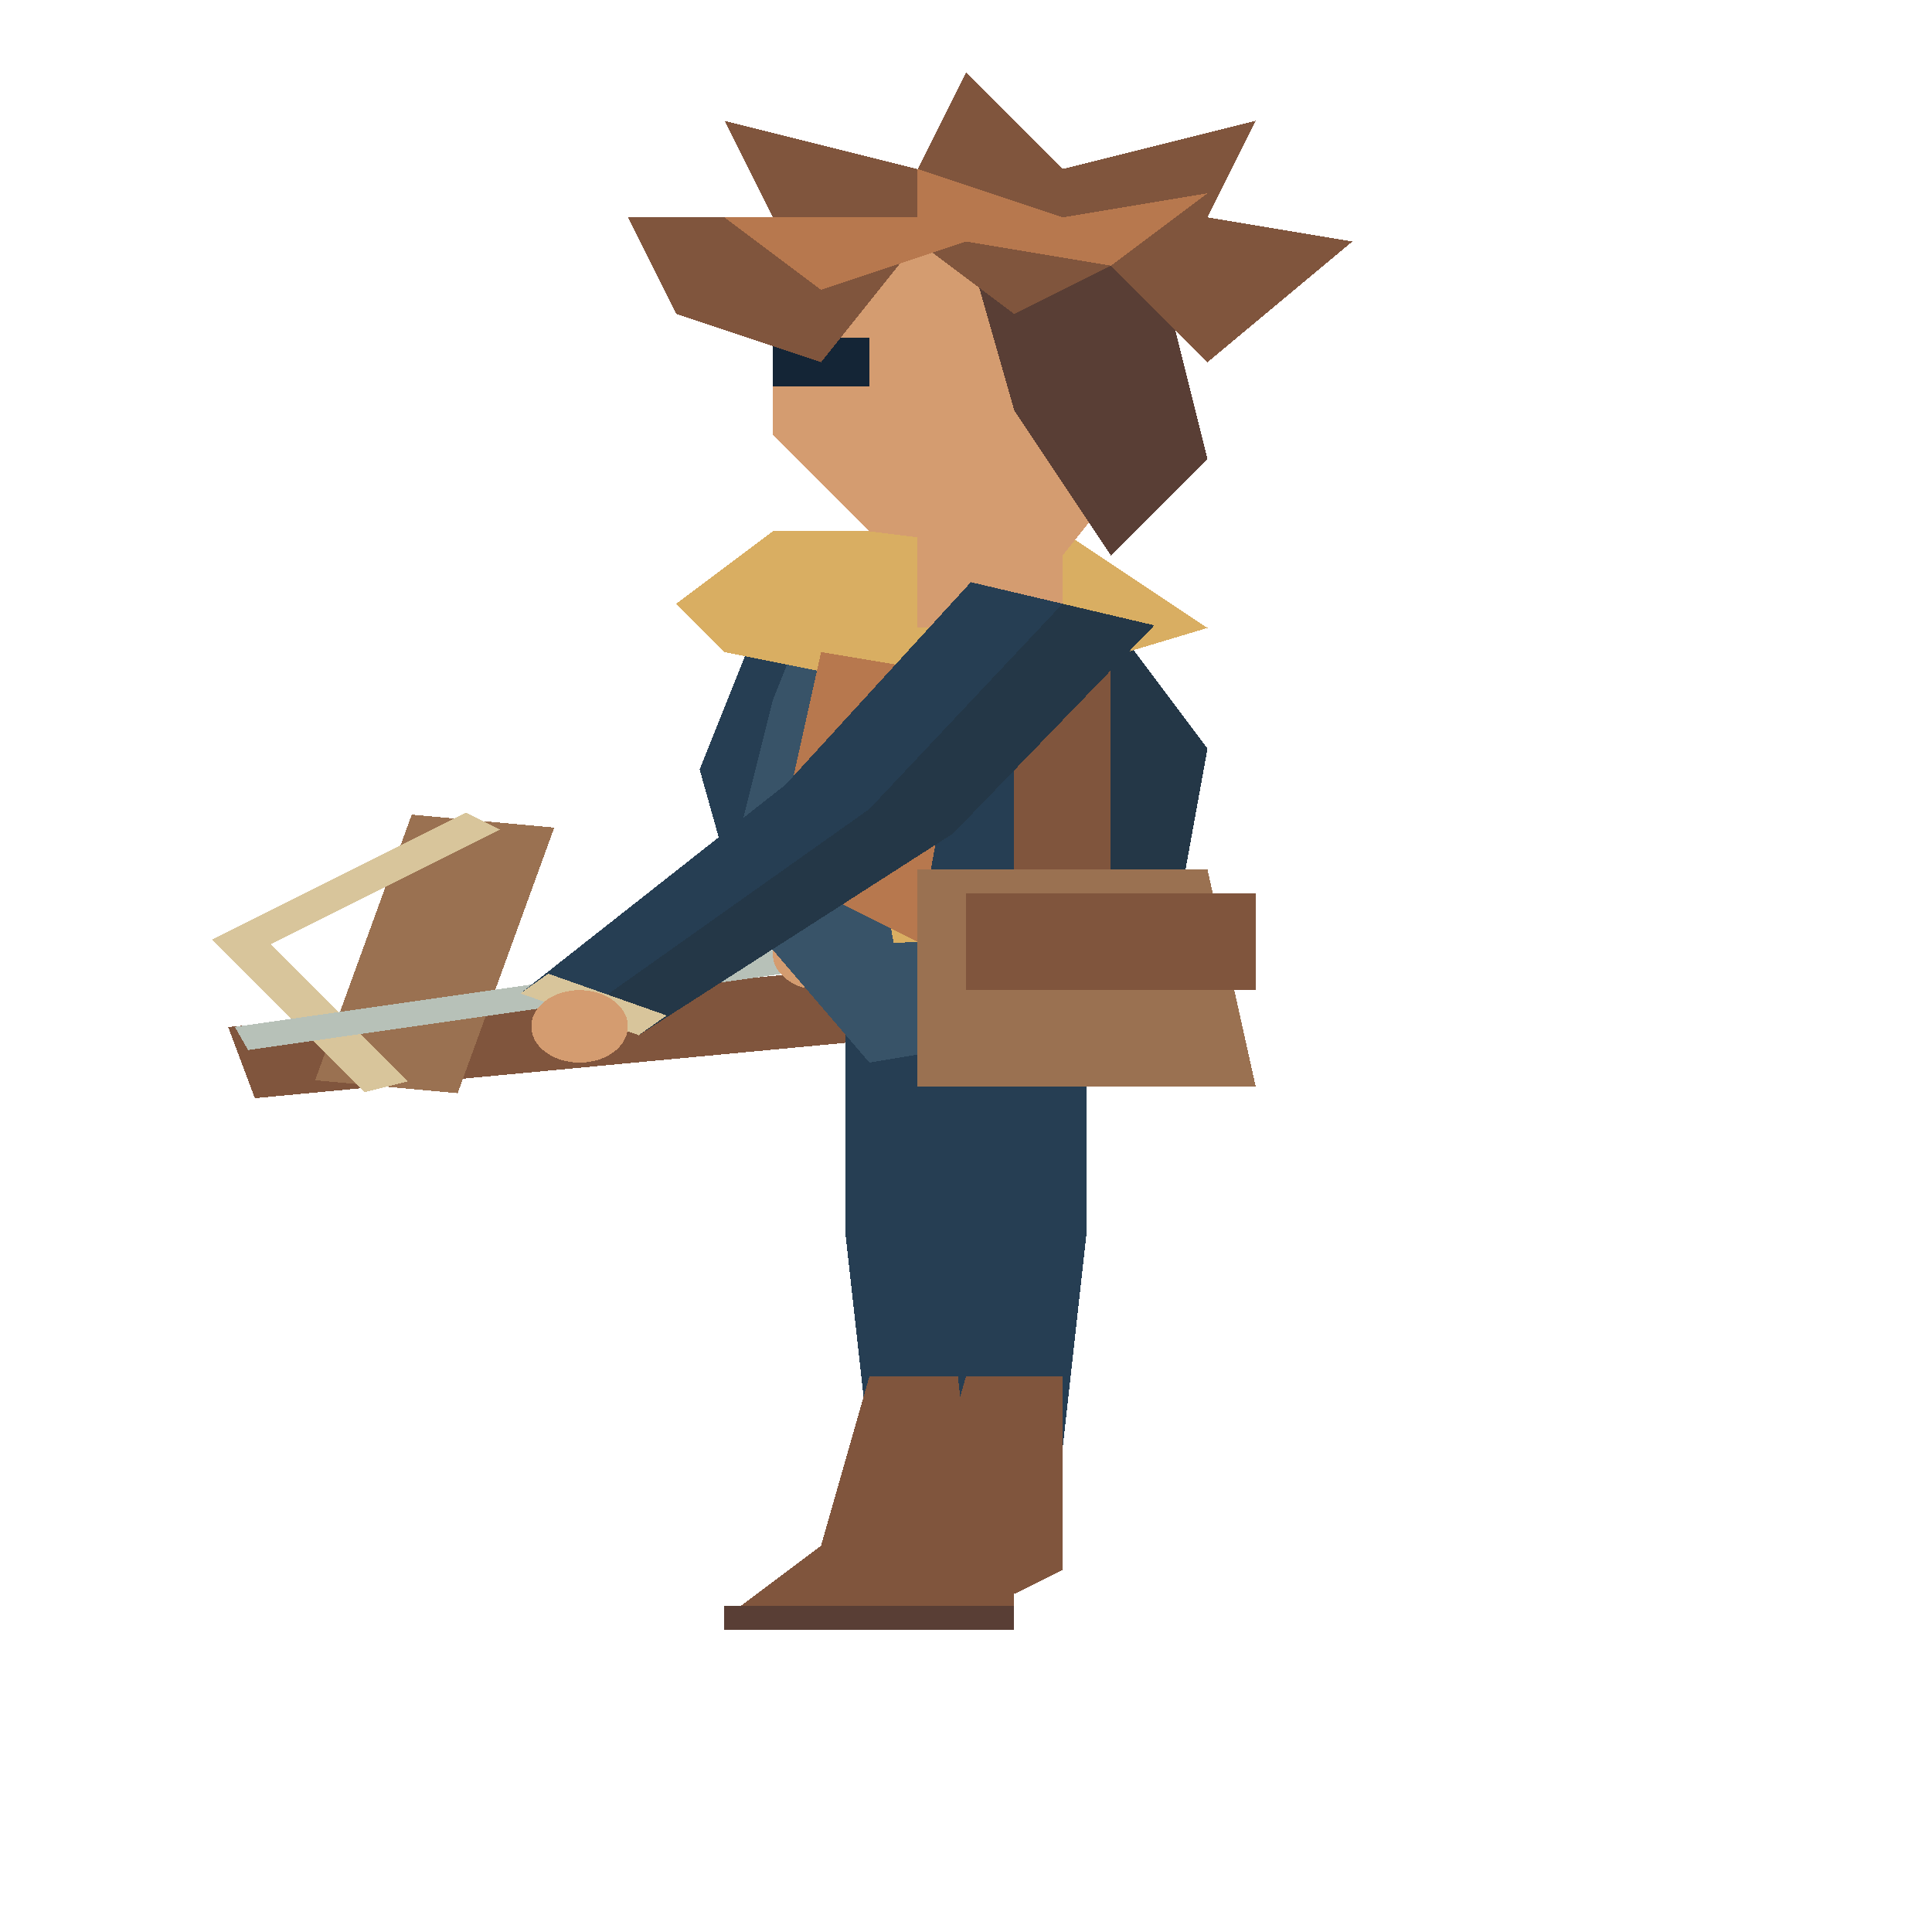
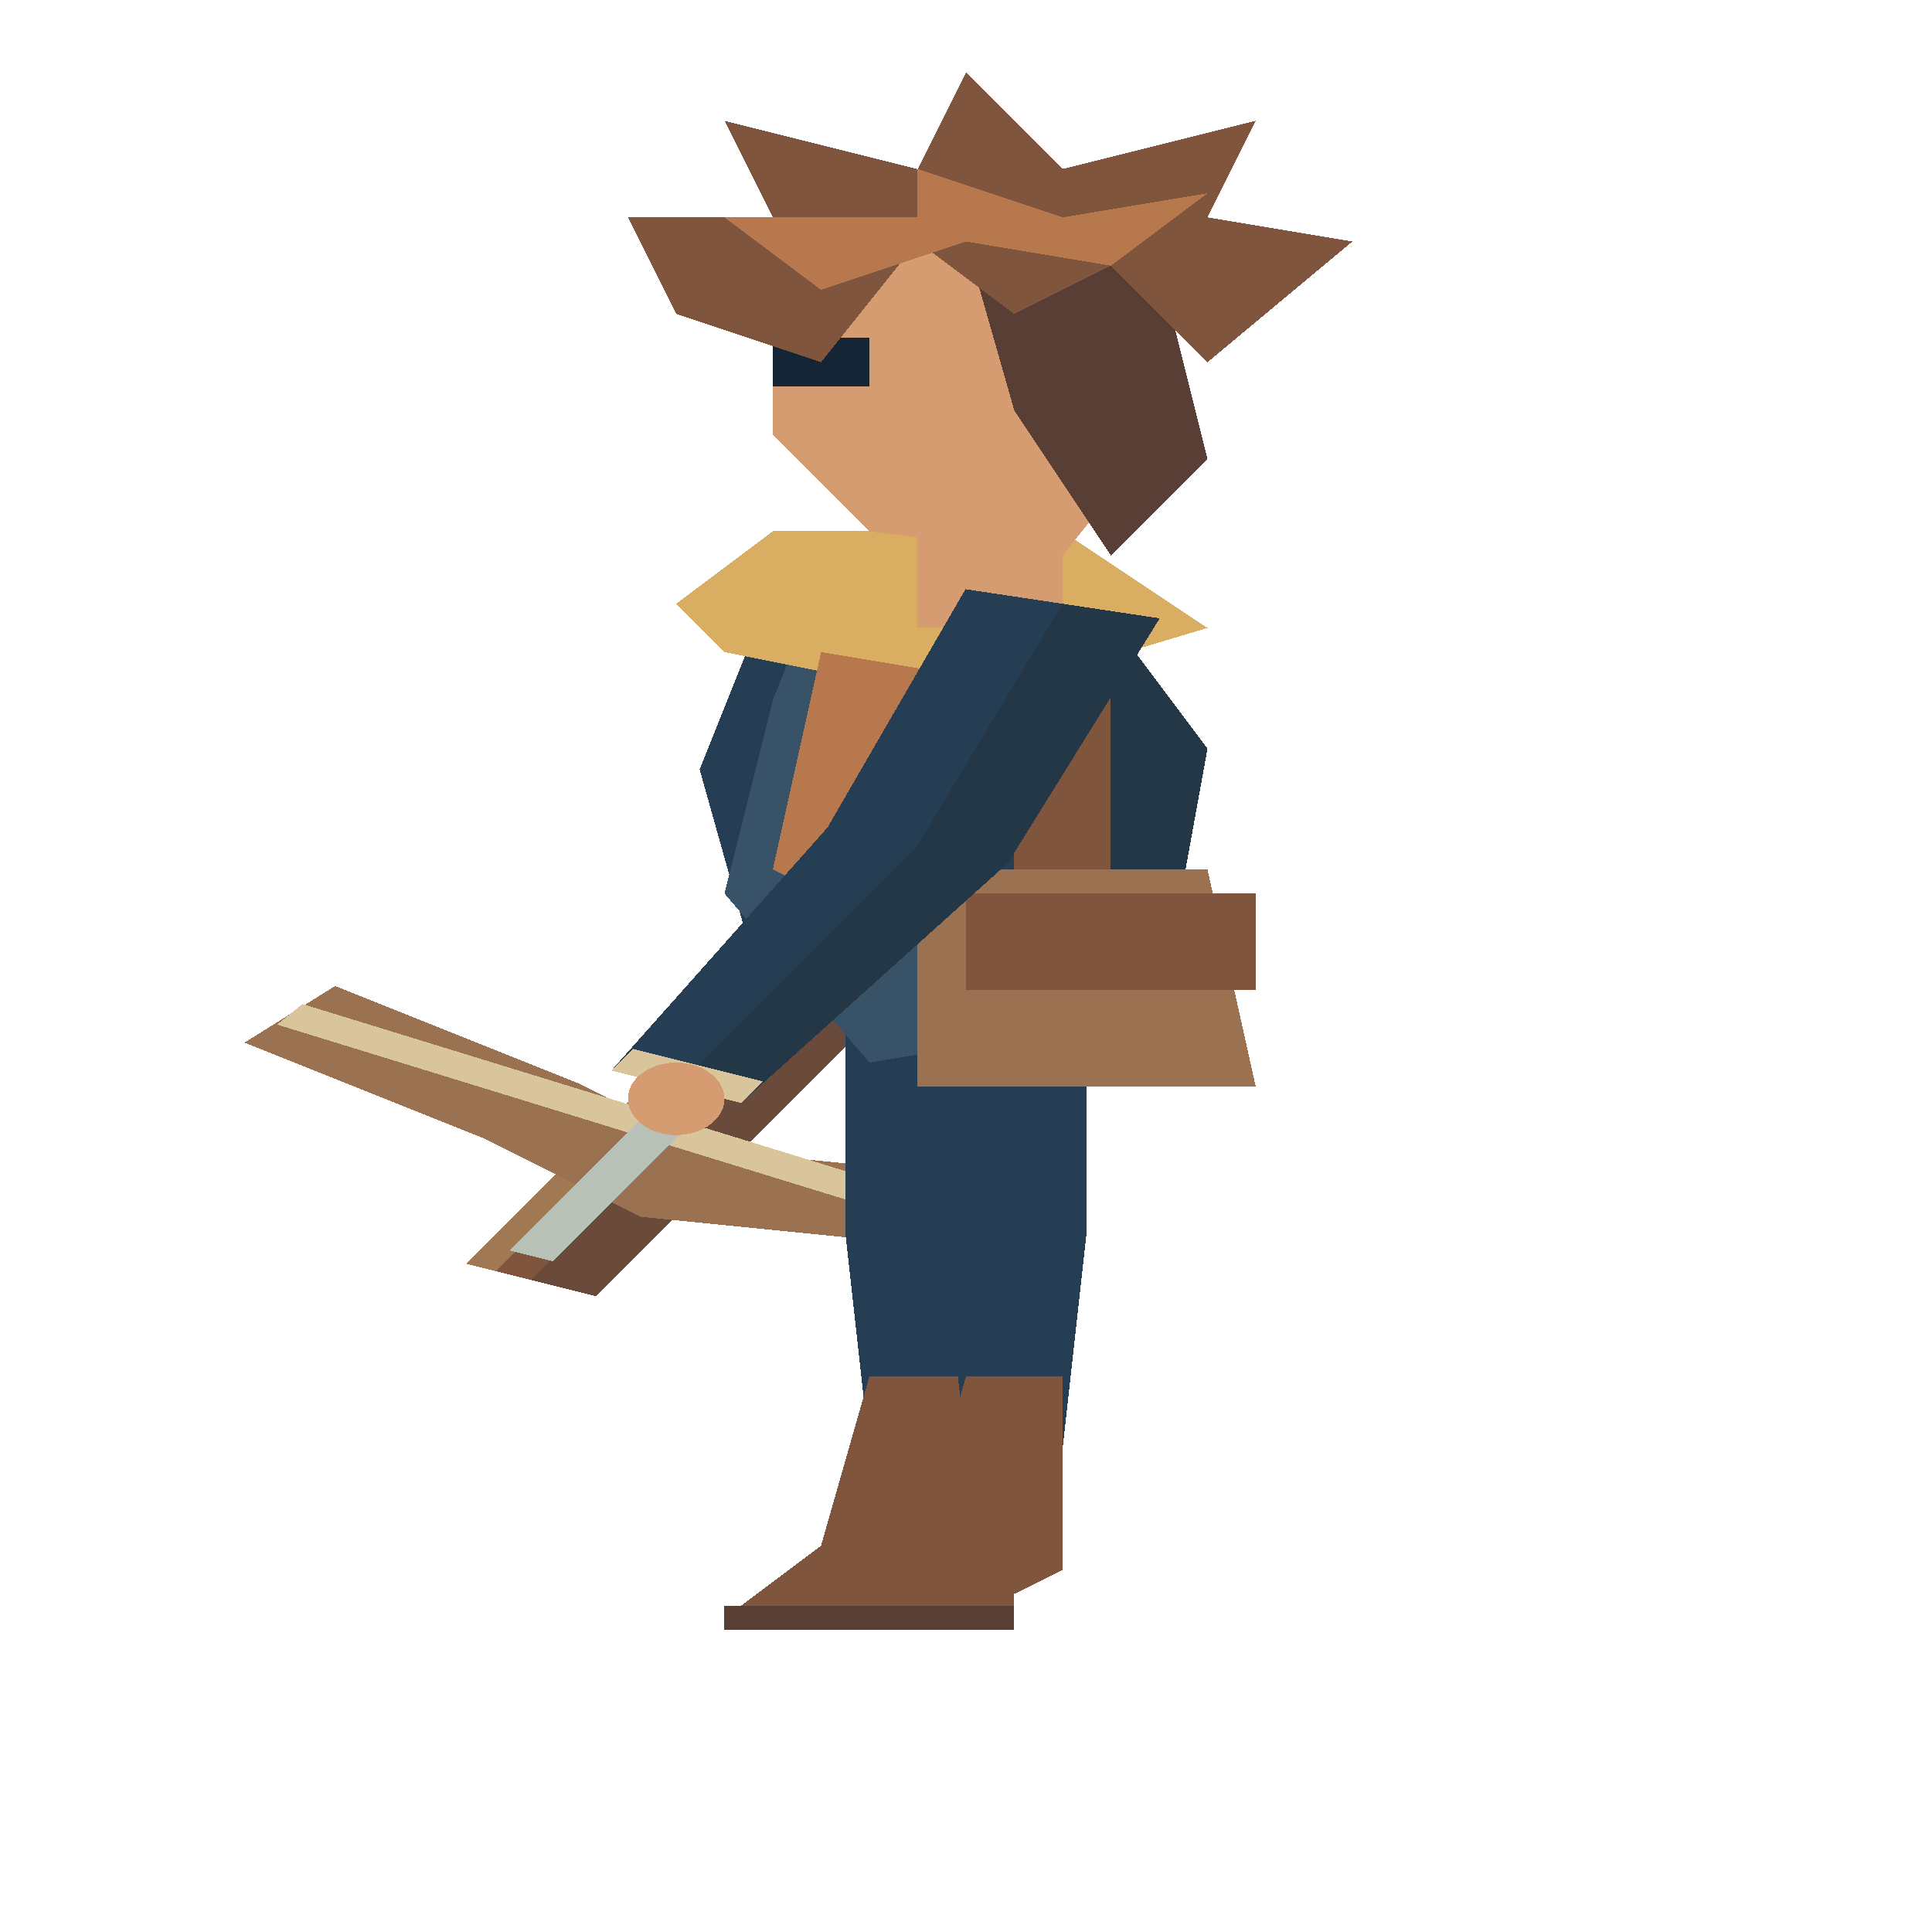
<svg xmlns="http://www.w3.org/2000/svg" width="80" height="80" viewBox="0 0 40 80" preserveAspectRatio="none" shape-rendering="crispEdges">
  <polygon points="15.947,24.56 14.485,31.859 15.504,39.107 18.496,38.893 18.515,32.141 20.053,25.44" fill="#263e53" />
  <polygon points="18,25 16.5,32.0 17,39 18.496,38.893 18.515,32.141 20.053,25.44" fill="#243747" />
  <polygon points="15.433,38.109 15.504,39.107 18.496,38.893 18.425,37.896" fill="#d8c59b" />
  <ellipse cx="17.0" cy="39.5" rx="1.0" ry="1.5" fill="#d49c70" />
-   <polyline points="21,41 5,44" fill="none" stroke="#80553d" stroke-width="3" />
-   <polyline points="10,34 8,45" fill="none" stroke="#9a7151" stroke-width="3" />
-   <polyline points="10,34 5,39 8,45" fill="none" stroke="#d8c59b" stroke-width="1" />
-   <polyline points="19,39 5,43" fill="none" stroke="#b7c1b8" stroke-width="1" />
+   <polygon points="18.658,34.329 9.658,52.329 12.342,53.671 21.342,35.671" fill="#80553d" />
+   <polygon points="20,35 11,53 12.342,53.671 21.342,35.671" fill="#694a3b" />
+   <polygon points="18.658,34.329 9.658,52.329 10.262,52.631 19.262,34.631" fill="#a07854" />
+   <polyline points="19,50 14,49 11,46 6,42" fill="none" stroke="#9a7151" stroke-width="3" />
+   <polyline points="19,50 6,42" fill="none" stroke="#d8c59b" stroke-width="1" />
+   <polyline points="17,40 11,52" fill="none" stroke="#b7c1b8" stroke-width="1" />
  <ellipse cx="17.0" cy="39.5" rx="1.0" ry="1.5" fill="#d49c70" />
  <polygon points="17.5,39 20.5,39 20.5,51.0 20,60 18,60 17.5,51.0" fill="#263e53" />
  <polygon points="18,57 20,57 20,65 19,66 19,67 15,67 17,64" fill="#80553d" />
  <polyline points="15,67 19,67" fill="none" stroke="#593e35" stroke-width="1" />
  <polygon points="19.5,39 22.5,39 22.5,51.0 22,60 20,60 19.5,51.0" fill="#263e53" />
  <polygon points="20,57 22,57 22,65 21,66 21,67 17,67 19,64" fill="#80553d" />
  <polyline points="17,67 21,67" fill="none" stroke="#593e35" stroke-width="1" />
  <polygon points="17,24 22,23 25,31 24,42 18,44 15,37 16,29" fill="#263e53" />
  <polygon points="20.047,23.391 22,23 25,31 24,42 22.346,42.551" fill="#243747" />
  <polygon points="17,24 17.605,23.879 19.942,43.353 18,44 15,37 16,29" fill="#385368" />
  <polyline points="18,28 19,39" fill="none" stroke="#d9ae62" stroke-width="1" />
  <polygon points="16,22 22,22 25,26 20,29 15,27 14,25" fill="#d9ae62" />
  <polygon points="17,27 20,28 19,39 16,36" fill="#b7784e" />
  <polyline points="22,26 22,38" fill="none" stroke="#80553d" stroke-width="2" />
  <polygon points="19,36 25,36 26,45 19,45" fill="#9a7151" />
  <rect x="20" y="37" width="6" height="4" fill="#80553d" />
  <rect x="19" y="18" width="3" height="8" fill="#d49c70" />
  <polygon points="18,10 23,11 24,18 22,23 18,22 16,18 16,15" fill="#d49c70" />
  <polygon points="20,10 24,11 25,19 23,23 21,17" fill="#593e35" />
  <rect x="16" y="14" width="2" height="2" fill="#142536" />
  <polygon points="14,13 13,9 16,9 15,5 19,7 20,3 22,7 26,5 25,9 28,10 25,15 23,11 21,13 19,10 17,15" fill="#80553d" />
  <polygon points="15,9 19,9 19,7 22,9 25,8 23,11 20,10 17,12" fill="#b7784e" />
-   <polygon points="20.1,24.106 16.265,32.49 10.775,41.135 13.225,42.865 19.735,34.51 23.9,25.894" fill="#263e53" />
-   <polygon points="22,25 18.0,33.5 12,42 13.225,42.865 19.735,34.51 23.9,25.894" fill="#243747" />
-   <polygon points="11.351,40.318 10.775,41.135 13.225,42.865 13.802,42.048" fill="#d8c59b" />
-   <ellipse cx="12.0" cy="42.5" rx="1.0" ry="1.5" fill="#d49c70" />
+   <polygon points="19.989,24.397 17.134,34.26 12.658,44.329 15.342,45.671 20.866,35.74 24.011,25.603" fill="#263e53" />
+   <polygon points="22,25 19.0,35.0 14,45 15.342,45.671 20.866,35.74 24.011,25.603" fill="#243747" />
+   <polygon points="13.106,43.435 12.658,44.329 15.342,45.671 15.789,44.776" fill="#d8c59b" />
+   <ellipse cx="14.0" cy="45.5" rx="1.0" ry="1.5" fill="#d49c70" />
</svg>
